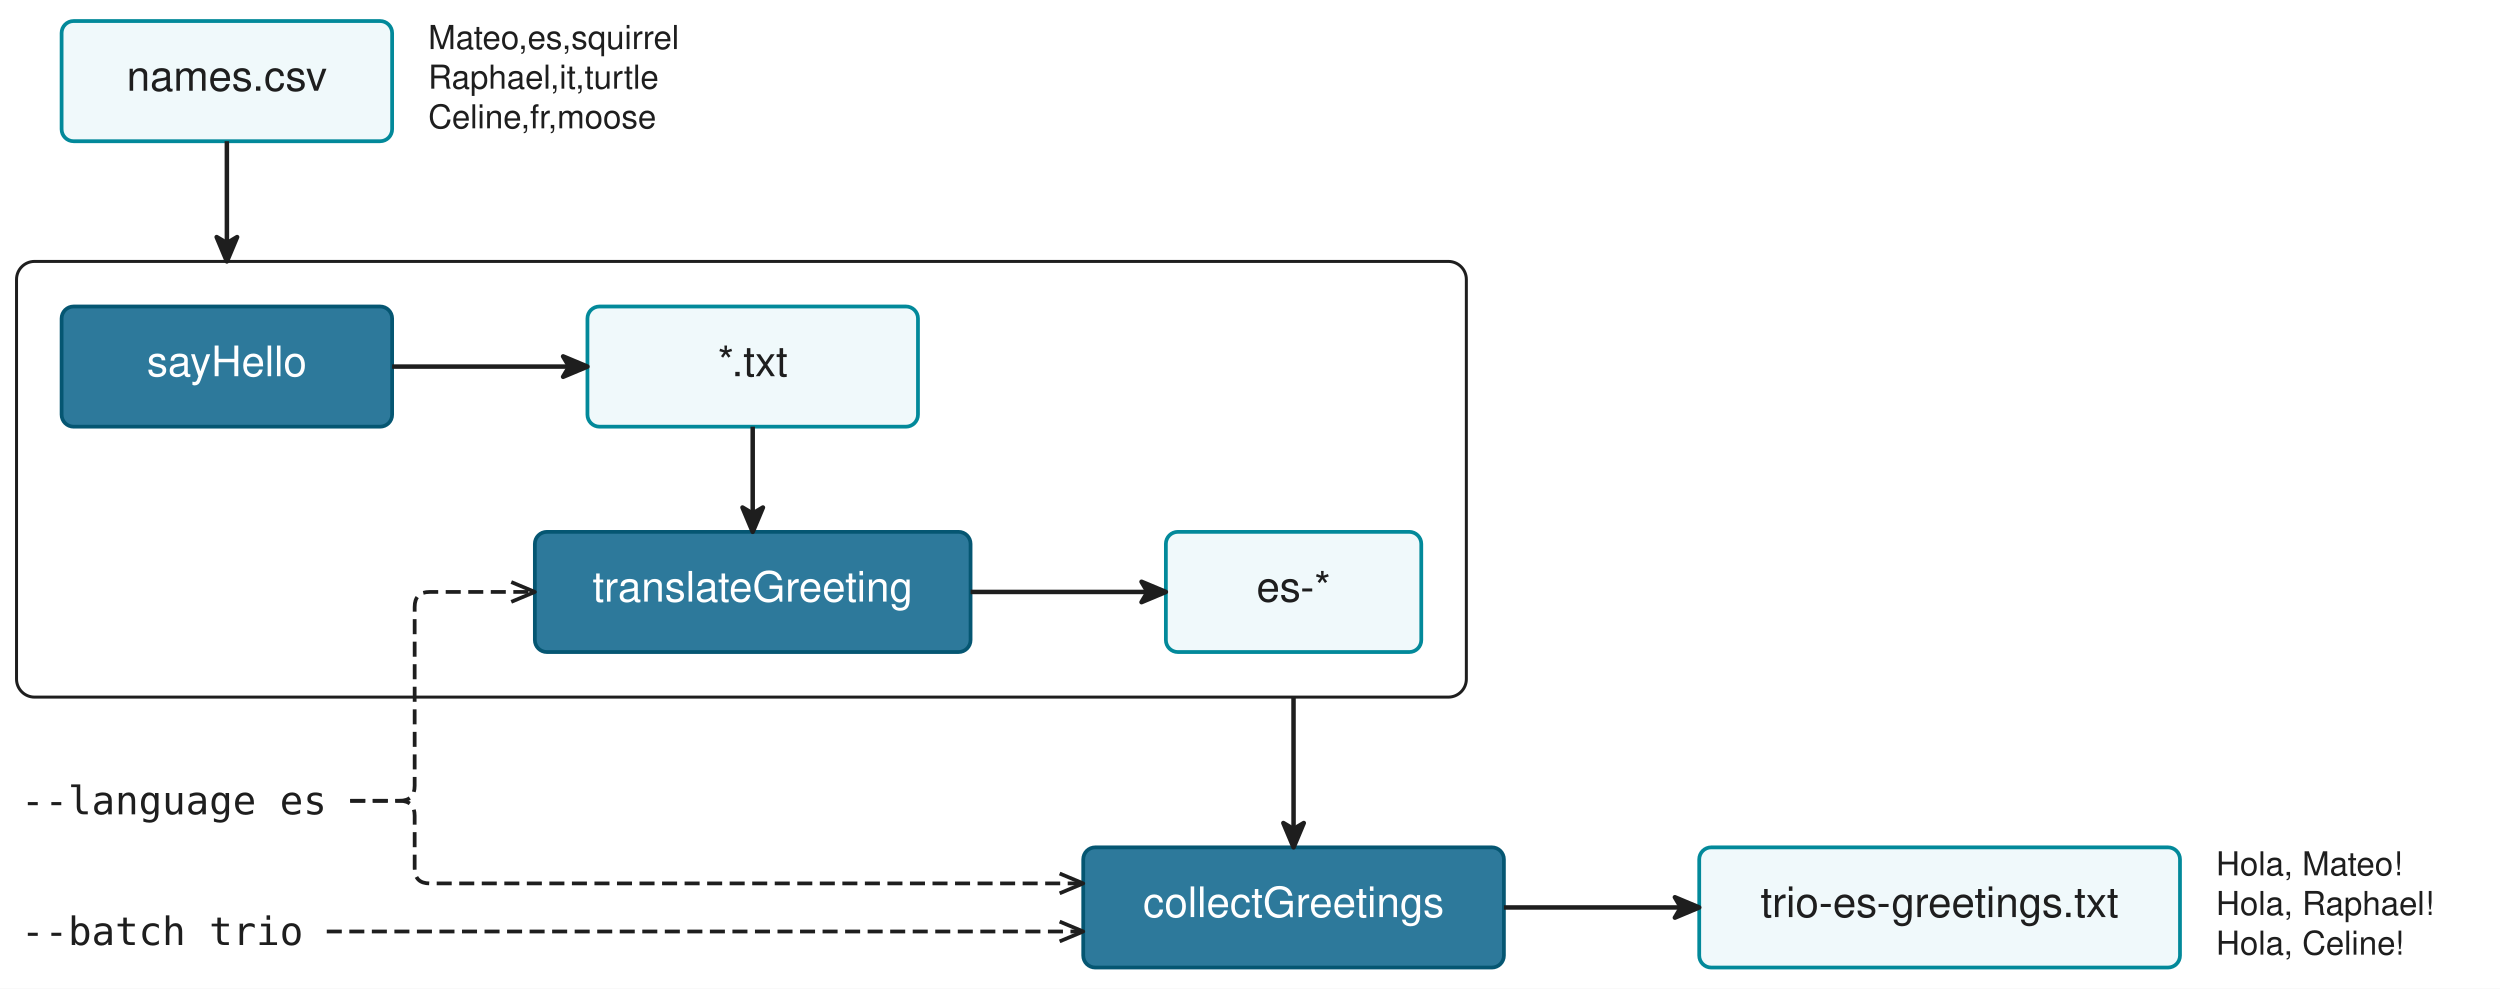
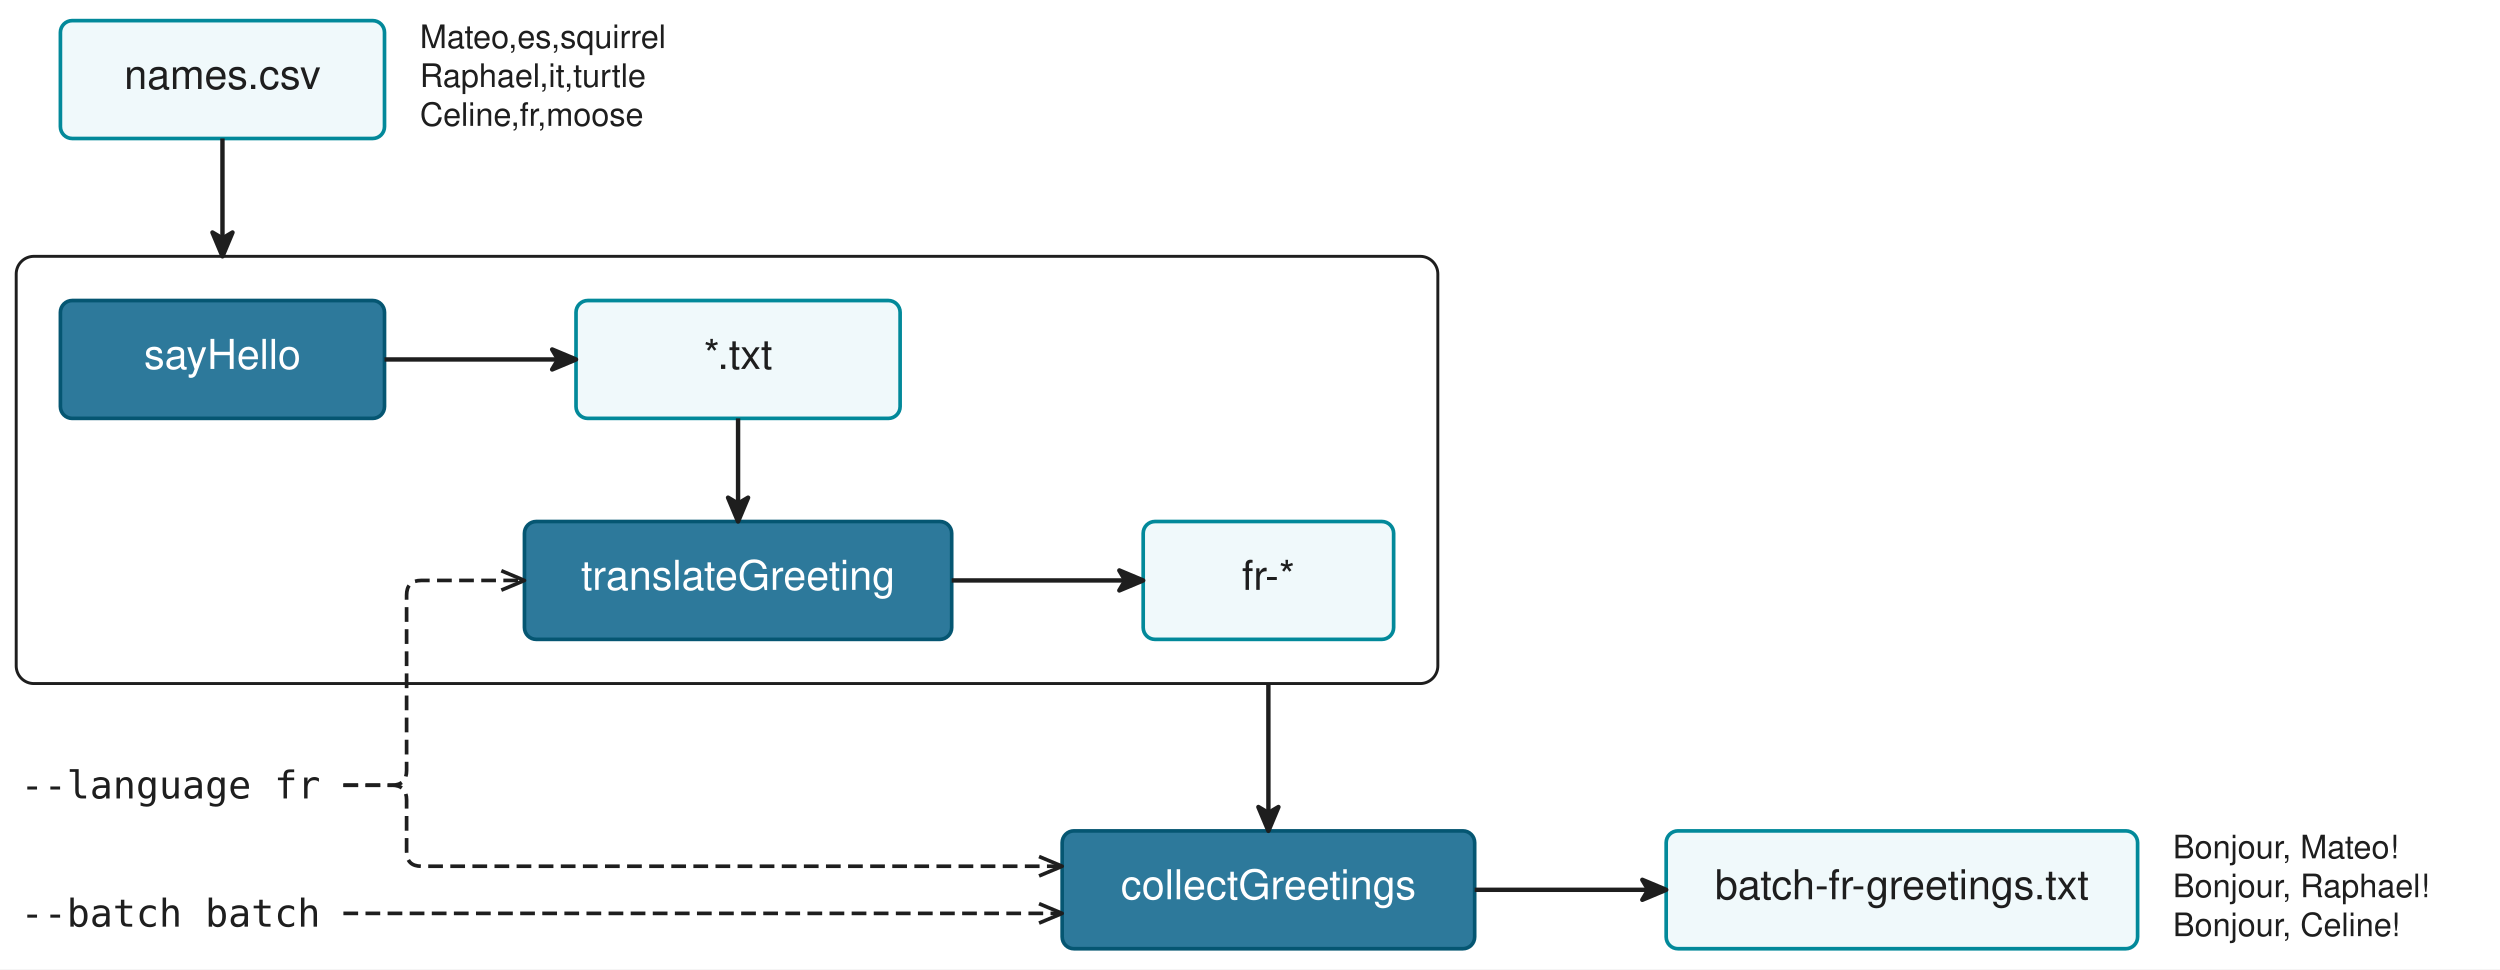
- <svg xmlns="http://www.w3.org/2000/svg" version="1.1" width="1664px" height="658px" viewBox="-1 76 1664 658" content="&lt;mxfile&gt;&lt;diagram id=&quot;hello-collect-4-way&quot; name=&quot;hello-collect-4-way&quot;&gt;&lt;mxGraphModel dx=&quot;2145&quot; dy=&quot;840&quot; grid=&quot;1&quot; gridSize=&quot;10&quot; guides=&quot;1&quot; tooltips=&quot;1&quot; connect=&quot;1&quot; arrows=&quot;1&quot; fold=&quot;1&quot; page=&quot;0&quot; pageScale=&quot;1&quot; pageWidth=&quot;1600&quot; pageHeight=&quot;1000&quot; background=&quot;#ffffff&quot; math=&quot;0&quot; shadow=&quot;0&quot;&gt;&lt;root&gt;&lt;mxCell id=&quot;0&quot; /&gt;&lt;mxCell id=&quot;1&quot; parent=&quot;0&quot; /&gt;&lt;mxCell id=&quot;frame7&quot; parent=&quot;1&quot; style=&quot;rounded=1;absoluteArcSize=1;arcSize=24;whiteSpace=nowrap;html=0;fillColor=none;strokeColor=#1e1e1e;container=1;collapsible=0;recursiveResize=0;strokeWidth=2;&quot; value=&quot;&quot; vertex=&quot;1&quot;&gt;&lt;mxGeometry height=&quot;290&quot; width=&quot;965&quot; x=&quot;10&quot; y=&quot;250&quot; as=&quot;geometry&quot; /&gt;&lt;/mxCell&gt;&lt;mxCell id=&quot;box3&quot; parent=&quot;frame7&quot; style=&quot;rounded=1;absoluteArcSize=1;arcSize=16;whiteSpace=nowrap;html=0;fontFamily=Helvetica;fontSize=28;fillColor=#2d799b;strokeColor=#055672;fontColor=#ffffff;strokeWidth=2.5;&quot; value=&quot;sayHello&quot; vertex=&quot;1&quot;&gt;&lt;mxGeometry height=&quot;80&quot; width=&quot;220&quot; x=&quot;30&quot; y=&quot;30&quot; as=&quot;geometry&quot; /&gt;&lt;/mxCell&gt;&lt;mxCell id=&quot;box4&quot; parent=&quot;frame7&quot; style=&quot;rounded=1;absoluteArcSize=1;arcSize=16;whiteSpace=nowrap;html=0;fontFamily=Helvetica;fontSize=28;fillColor=#f0f9fb;strokeColor=#02899a;fontColor=#1e1e1e;strokeWidth=2.5;&quot; value=&quot;*.txt&quot; vertex=&quot;1&quot;&gt;&lt;mxGeometry height=&quot;80&quot; width=&quot;220&quot; x=&quot;380&quot; y=&quot;30&quot; as=&quot;geometry&quot; /&gt;&lt;/mxCell&gt;&lt;mxCell id=&quot;box5&quot; parent=&quot;frame7&quot; style=&quot;rounded=1;absoluteArcSize=1;arcSize=16;whiteSpace=nowrap;html=0;fontFamily=Helvetica;fontSize=28;fillColor=#2d799b;strokeColor=#055672;fontColor=#ffffff;strokeWidth=2.5;&quot; value=&quot;translateGreeting&quot; vertex=&quot;1&quot;&gt;&lt;mxGeometry height=&quot;80&quot; width=&quot;290&quot; x=&quot;345&quot; y=&quot;180&quot; as=&quot;geometry&quot; /&gt;&lt;/mxCell&gt;&lt;mxCell id=&quot;box6&quot; parent=&quot;frame7&quot; style=&quot;rounded=1;absoluteArcSize=1;arcSize=16;whiteSpace=nowrap;html=0;fontFamily=Helvetica;fontSize=28;fillColor=#f0f9fb;strokeColor=#02899a;fontColor=#1e1e1e;strokeWidth=2.5;&quot; value=&quot;es-*&quot; vertex=&quot;1&quot;&gt;&lt;mxGeometry height=&quot;80&quot; width=&quot;170&quot; x=&quot;765&quot; y=&quot;180&quot; as=&quot;geometry&quot; /&gt;&lt;/mxCell&gt;&lt;mxCell id=&quot;edge17&quot; edge=&quot;1&quot; parent=&quot;frame7&quot; source=&quot;box4&quot; style=&quot;edgeStyle=none;html=0;endArrow=classic;endFill=1;strokeColor=#1e1e1e;exitX=0.5;exitY=1;exitDx=0;exitDy=0;entryY=0;entryDy=0;entryDx=0;entryX=0.5;strokeWidth=3;endSize=12;&quot; target=&quot;box5&quot;&gt;&lt;mxGeometry relative=&quot;1&quot; as=&quot;geometry&quot; /&gt;&lt;/mxCell&gt;&lt;mxCell id=&quot;edge18&quot; edge=&quot;1&quot; parent=&quot;frame7&quot; source=&quot;box5&quot; style=&quot;edgeStyle=none;html=0;endArrow=classic;endFill=1;strokeColor=#1e1e1e;exitX=1;exitY=0.5;entryX=0;entryY=0.5;exitDx=0;exitDy=0;entryDx=0;entryDy=0;strokeWidth=3;endSize=12;&quot; target=&quot;box6&quot;&gt;&lt;mxGeometry relative=&quot;1&quot; as=&quot;geometry&quot; /&gt;&lt;/mxCell&gt;&lt;mxCell id=&quot;edge19&quot; edge=&quot;1&quot; parent=&quot;frame7&quot; source=&quot;box3&quot; style=&quot;edgeStyle=none;html=0;endArrow=classic;endFill=1;strokeColor=#1e1e1e;exitX=1;exitY=0.5;entryX=0;entryY=0.5;exitDx=0;exitDy=0;entryDx=0;entryDy=0;strokeWidth=3;endSize=12;&quot; target=&quot;box4&quot;&gt;&lt;mxGeometry relative=&quot;1&quot; as=&quot;geometry&quot; /&gt;&lt;/mxCell&gt;&lt;mxCell id=&quot;box8&quot; parent=&quot;1&quot; style=&quot;rounded=1;absoluteArcSize=1;arcSize=16;whiteSpace=nowrap;html=0;fontFamily=Helvetica;fontSize=28;fillColor=#2d799b;strokeColor=#055672;fontColor=#ffffff;strokeWidth=2.5;&quot; value=&quot;collectGreetings&quot; vertex=&quot;1&quot;&gt;&lt;mxGeometry height=&quot;80&quot; width=&quot;280&quot; x=&quot;720&quot; y=&quot;640&quot; as=&quot;geometry&quot; /&gt;&lt;/mxCell&gt;&lt;mxCell id=&quot;box9&quot; parent=&quot;1&quot; style=&quot;rounded=1;absoluteArcSize=1;arcSize=16;whiteSpace=nowrap;html=0;fontFamily=Helvetica;fontSize=28;fillColor=#f0f9fb;strokeColor=#02899a;fontColor=#1e1e1e;strokeWidth=2.5;&quot; value=&quot;trio-es-greetings.txt&quot; vertex=&quot;1&quot;&gt;&lt;mxGeometry height=&quot;80&quot; width=&quot;320&quot; x=&quot;1130&quot; y=&quot;640&quot; as=&quot;geometry&quot; /&gt;&lt;/mxCell&gt;&lt;mxCell id=&quot;box10&quot; parent=&quot;1&quot; style=&quot;rounded=1;absoluteArcSize=1;arcSize=16;whiteSpace=nowrap;html=0;fontFamily=Helvetica;fontSize=28;fillColor=#f0f9fb;strokeColor=#02899a;fontColor=#1e1e1e;strokeWidth=2.5;&quot; value=&quot;names.csv&quot; vertex=&quot;1&quot;&gt;&lt;mxGeometry height=&quot;80&quot; width=&quot;220&quot; x=&quot;40&quot; y=&quot;90&quot; as=&quot;geometry&quot; /&gt;&lt;/mxCell&gt;&lt;mxCell id=&quot;text12&quot; parent=&quot;1&quot; style=&quot;text;html=0;align=left;verticalAlign=middle;whiteSpace=nowrap;spacing=0;spacingLeft=4;fontFamily=Helvetica;fontSize=22;fontColor=#1e1e1e;&quot; value=&quot;Hola, Mateo!&amp;#10;Hola, Raphael!&amp;#10;Hola, Celine!&quot; vertex=&quot;1&quot;&gt;&lt;mxGeometry height=&quot;88&quot; width=&quot;183&quot; x=&quot;1470&quot; y=&quot;636&quot; as=&quot;geometry&quot; /&gt;&lt;/mxCell&gt;&lt;mxCell id=&quot;text13&quot; parent=&quot;1&quot; style=&quot;text;html=0;align=left;verticalAlign=middle;whiteSpace=nowrap;spacing=0;spacingLeft=4;fontFamily=Helvetica;fontSize=22;fontColor=#1e1e1e;&quot; value=&quot;Mateo,es,squirrel&amp;#10;Raphael,it,turtle&amp;#10;Celine,fr,moose&quot; vertex=&quot;1&quot;&gt;&lt;mxGeometry height=&quot;88&quot; width=&quot;220&quot; x=&quot;280&quot; y=&quot;86&quot; as=&quot;geometry&quot; /&gt;&lt;/mxCell&gt;&lt;mxCell id=&quot;text14&quot; parent=&quot;1&quot; style=&quot;text;html=0;align=left;verticalAlign=middle;whiteSpace=nowrap;spacing=0;spacingLeft=4;fontSize=26;fontFamily=Menlo;fontColor=#1e1e1e;&quot; value=&quot;--batch trio&quot; vertex=&quot;1&quot;&gt;&lt;mxGeometry height=&quot;38&quot; width=&quot;207.5&quot; x=&quot;9&quot; y=&quot;677&quot; as=&quot;geometry&quot; /&gt;&lt;/mxCell&gt;&lt;mxCell id=&quot;edge20&quot; edge=&quot;1&quot; parent=&quot;1&quot; source=&quot;frame7&quot; style=&quot;edgeStyle=none;html=0;endArrow=classic;endFill=1;strokeColor=#1e1e1e;exitY=1;exitDx=0;exitDy=0;entryY=0;entryDy=0;entryDx=0;exitX=0.881;entryX=0.5;strokeWidth=3;endSize=12;&quot; target=&quot;box8&quot;&gt;&lt;mxGeometry relative=&quot;1&quot; as=&quot;geometry&quot; /&gt;&lt;/mxCell&gt;&lt;mxCell id=&quot;edge21&quot; edge=&quot;1&quot; parent=&quot;1&quot; source=&quot;box10&quot; style=&quot;edgeStyle=none;html=0;endArrow=classic;endFill=1;strokeColor=#1e1e1e;exitY=1;exitDx=0;exitDy=0;entryY=0;entryDy=0;entryDx=0;exitX=0.5;entryX=0.145;strokeWidth=3;endSize=12;&quot; target=&quot;frame7&quot;&gt;&lt;mxGeometry relative=&quot;1&quot; as=&quot;geometry&quot; /&gt;&lt;/mxCell&gt;&lt;mxCell id=&quot;edge23&quot; edge=&quot;1&quot; parent=&quot;1&quot; source=&quot;text14&quot; style=&quot;edgeStyle=orthogonalEdgeStyle;rounded=1;arcSize=40;html=0;exitDx=0;exitDy=0;entryDx=0;entryDy=0;dashed=1;endArrow=open;endFill=0;exitX=1;exitY=0.5;entryX=0;entryY=0.7;strokeWidth=2.5;endSize=12;strokeColor=#1e1e1e;dashPattern=4 2;&quot; target=&quot;box8&quot;&gt;&lt;mxGeometry relative=&quot;1&quot; x=&quot;-0.187&quot; as=&quot;geometry&quot;&gt;&lt;mxPoint x=&quot;720&quot; y=&quot;696&quot; as=&quot;targetPoint&quot; /&gt;&lt;/mxGeometry&gt;&lt;/mxCell&gt;&lt;mxCell id=&quot;edge24&quot; edge=&quot;1&quot; parent=&quot;1&quot; source=&quot;box8&quot; style=&quot;edgeStyle=none;html=0;endArrow=classic;endFill=1;strokeColor=#1e1e1e;exitX=1;exitDx=0;exitDy=0;entryX=0;entryDx=0;entryDy=0;exitY=0.5;entryY=0.5;strokeWidth=3;endSize=12;&quot; target=&quot;box9&quot;&gt;&lt;mxGeometry relative=&quot;1&quot; as=&quot;geometry&quot; /&gt;&lt;/mxCell&gt;&lt;mxCell id=&quot;text16&quot; parent=&quot;1&quot; style=&quot;text;html=0;align=left;verticalAlign=middle;whiteSpace=nowrap;spacing=0;spacingLeft=4;fontSize=26;fontFamily=Menlo;fontColor=#1e1e1e;&quot; value=&quot;--language es&quot; vertex=&quot;1&quot;&gt;&lt;mxGeometry height=&quot;38&quot; width=&quot;223.1&quot; x=&quot;9&quot; y=&quot;590&quot; as=&quot;geometry&quot; /&gt;&lt;/mxCell&gt;&lt;mxCell id=&quot;edge25&quot; edge=&quot;1&quot; parent=&quot;1&quot; source=&quot;text16&quot; style=&quot;edgeStyle=orthogonalEdgeStyle;rounded=1;arcSize=40;html=0;exitDx=0;exitDy=0;entryDx=0;entryDy=0;dashed=1;endArrow=open;endFill=0;exitX=1;exitY=0.5;entryX=0;entryY=0.5;strokeWidth=2.5;endSize=12;strokeColor=#1e1e1e;dashPattern=4 2;&quot; target=&quot;box5&quot;&gt;&lt;mxGeometry relative=&quot;1&quot; x=&quot;-0.026&quot; as=&quot;geometry&quot;&gt;&lt;Array as=&quot;points&quot;&gt;&lt;mxPoint x=&quot;275&quot; y=&quot;609&quot; /&gt;&lt;mxPoint x=&quot;275&quot; y=&quot;470&quot; /&gt;&lt;/Array&gt;&lt;/mxGeometry&gt;&lt;/mxCell&gt;&lt;mxCell id=&quot;tl68wf-33q9DYIZZiuzW-2&quot; edge=&quot;1&quot; parent=&quot;1&quot; source=&quot;text16&quot; style=&quot;edgeStyle=orthogonalEdgeStyle;rounded=1;arcSize=40;html=0;entryDx=0;entryDy=0;exitDx=0;exitDy=0;dashed=1;endArrow=open;endFill=0;exitX=1;exitY=0.5;entryX=0;entryY=0.3;strokeWidth=2.5;endSize=12;strokeColor=#1e1e1e;dashPattern=4 2;&quot; target=&quot;box8&quot;&gt;&lt;mxGeometry relative=&quot;1&quot; x=&quot;-0.392&quot; as=&quot;geometry&quot;&gt;&lt;Array as=&quot;points&quot;&gt;&lt;mxPoint x=&quot;275&quot; y=&quot;609&quot; /&gt;&lt;mxPoint x=&quot;275&quot; y=&quot;664&quot; /&gt;&lt;/Array&gt;&lt;/mxGeometry&gt;&lt;/mxCell&gt;&lt;/root&gt;&lt;/mxGraphModel&gt;&lt;/diagram&gt;&lt;/mxfile&gt;">
+ <svg xmlns="http://www.w3.org/2000/svg" version="1.1" width="1697px" height="658px" viewBox="-1 76 1697 658" content="&lt;mxfile&gt;&lt;diagram id=&quot;hello-collect-4-way&quot; name=&quot;hello-collect-4-way&quot;&gt;&lt;mxGraphModel dx=&quot;2145&quot; dy=&quot;840&quot; grid=&quot;1&quot; gridSize=&quot;10&quot; guides=&quot;1&quot; tooltips=&quot;1&quot; connect=&quot;1&quot; arrows=&quot;1&quot; fold=&quot;1&quot; page=&quot;0&quot; pageScale=&quot;1&quot; pageWidth=&quot;1600&quot; pageHeight=&quot;1000&quot; background=&quot;#ffffff&quot; math=&quot;0&quot; shadow=&quot;0&quot;&gt;&lt;root&gt;&lt;mxCell id=&quot;0&quot; /&gt;&lt;mxCell id=&quot;1&quot; parent=&quot;0&quot; /&gt;&lt;mxCell id=&quot;frame7&quot; parent=&quot;1&quot; style=&quot;rounded=1;absoluteArcSize=1;arcSize=24;whiteSpace=nowrap;html=0;fillColor=none;strokeColor=#1e1e1e;container=1;collapsible=0;recursiveResize=0;strokeWidth=2;&quot; value=&quot;&quot; vertex=&quot;1&quot;&gt;&lt;mxGeometry height=&quot;290&quot; width=&quot;965&quot; x=&quot;10&quot; y=&quot;250&quot; as=&quot;geometry&quot; /&gt;&lt;/mxCell&gt;&lt;mxCell id=&quot;box3&quot; parent=&quot;frame7&quot; style=&quot;rounded=1;absoluteArcSize=1;arcSize=16;whiteSpace=nowrap;html=0;fontFamily=Helvetica;fontSize=28;fillColor=#2d799b;strokeColor=#055672;fontColor=#ffffff;strokeWidth=2.5;&quot; value=&quot;sayHello&quot; vertex=&quot;1&quot;&gt;&lt;mxGeometry height=&quot;80&quot; width=&quot;220&quot; x=&quot;30&quot; y=&quot;30&quot; as=&quot;geometry&quot; /&gt;&lt;/mxCell&gt;&lt;mxCell id=&quot;box4&quot; parent=&quot;frame7&quot; style=&quot;rounded=1;absoluteArcSize=1;arcSize=16;whiteSpace=nowrap;html=0;fontFamily=Helvetica;fontSize=28;fillColor=#f0f9fb;strokeColor=#02899a;fontColor=#1e1e1e;strokeWidth=2.5;&quot; value=&quot;*.txt&quot; vertex=&quot;1&quot;&gt;&lt;mxGeometry height=&quot;80&quot; width=&quot;220&quot; x=&quot;380&quot; y=&quot;30&quot; as=&quot;geometry&quot; /&gt;&lt;/mxCell&gt;&lt;mxCell id=&quot;box5&quot; parent=&quot;frame7&quot; style=&quot;rounded=1;absoluteArcSize=1;arcSize=16;whiteSpace=nowrap;html=0;fontFamily=Helvetica;fontSize=28;fillColor=#2d799b;strokeColor=#055672;fontColor=#ffffff;strokeWidth=2.5;&quot; value=&quot;translateGreeting&quot; vertex=&quot;1&quot;&gt;&lt;mxGeometry height=&quot;80&quot; width=&quot;290&quot; x=&quot;345&quot; y=&quot;180&quot; as=&quot;geometry&quot; /&gt;&lt;/mxCell&gt;&lt;mxCell id=&quot;box6&quot; parent=&quot;frame7&quot; style=&quot;rounded=1;absoluteArcSize=1;arcSize=16;whiteSpace=nowrap;html=0;fontFamily=Helvetica;fontSize=28;fillColor=#f0f9fb;strokeColor=#02899a;fontColor=#1e1e1e;strokeWidth=2.5;&quot; value=&quot;fr-*&quot; vertex=&quot;1&quot;&gt;&lt;mxGeometry height=&quot;80&quot; width=&quot;170&quot; x=&quot;765&quot; y=&quot;180&quot; as=&quot;geometry&quot; /&gt;&lt;/mxCell&gt;&lt;mxCell id=&quot;edge17&quot; edge=&quot;1&quot; parent=&quot;frame7&quot; source=&quot;box4&quot; style=&quot;edgeStyle=none;html=0;endArrow=classic;endFill=1;strokeColor=#1e1e1e;exitX=0.5;exitY=1;exitDx=0;exitDy=0;entryY=0;entryDy=0;entryDx=0;entryX=0.5;strokeWidth=3;endSize=12;&quot; target=&quot;box5&quot;&gt;&lt;mxGeometry relative=&quot;1&quot; as=&quot;geometry&quot; /&gt;&lt;/mxCell&gt;&lt;mxCell id=&quot;edge18&quot; edge=&quot;1&quot; parent=&quot;frame7&quot; source=&quot;box5&quot; style=&quot;edgeStyle=none;html=0;endArrow=classic;endFill=1;strokeColor=#1e1e1e;exitX=1;exitY=0.5;entryX=0;entryY=0.5;exitDx=0;exitDy=0;entryDx=0;entryDy=0;strokeWidth=3;endSize=12;&quot; target=&quot;box6&quot;&gt;&lt;mxGeometry relative=&quot;1&quot; as=&quot;geometry&quot; /&gt;&lt;/mxCell&gt;&lt;mxCell id=&quot;edge19&quot; edge=&quot;1&quot; parent=&quot;frame7&quot; source=&quot;box3&quot; style=&quot;edgeStyle=none;html=0;endArrow=classic;endFill=1;strokeColor=#1e1e1e;exitX=1;exitY=0.5;entryX=0;entryY=0.5;exitDx=0;exitDy=0;entryDx=0;entryDy=0;strokeWidth=3;endSize=12;&quot; target=&quot;box4&quot;&gt;&lt;mxGeometry relative=&quot;1&quot; as=&quot;geometry&quot; /&gt;&lt;/mxCell&gt;&lt;mxCell id=&quot;box8&quot; parent=&quot;1&quot; style=&quot;rounded=1;absoluteArcSize=1;arcSize=16;whiteSpace=nowrap;html=0;fontFamily=Helvetica;fontSize=28;fillColor=#2d799b;strokeColor=#055672;fontColor=#ffffff;strokeWidth=2.5;&quot; value=&quot;collectGreetings&quot; vertex=&quot;1&quot;&gt;&lt;mxGeometry height=&quot;80&quot; width=&quot;280&quot; x=&quot;720&quot; y=&quot;640&quot; as=&quot;geometry&quot; /&gt;&lt;/mxCell&gt;&lt;mxCell id=&quot;box9&quot; parent=&quot;1&quot; style=&quot;rounded=1;absoluteArcSize=1;arcSize=16;whiteSpace=nowrap;html=0;fontFamily=Helvetica;fontSize=28;fillColor=#f0f9fb;strokeColor=#02899a;fontColor=#1e1e1e;strokeWidth=2.5;&quot; value=&quot;batch-fr-greetings.txt&quot; vertex=&quot;1&quot;&gt;&lt;mxGeometry height=&quot;80&quot; width=&quot;320&quot; x=&quot;1130&quot; y=&quot;640&quot; as=&quot;geometry&quot; /&gt;&lt;/mxCell&gt;&lt;mxCell id=&quot;box10&quot; parent=&quot;1&quot; style=&quot;rounded=1;absoluteArcSize=1;arcSize=16;whiteSpace=nowrap;html=0;fontFamily=Helvetica;fontSize=28;fillColor=#f0f9fb;strokeColor=#02899a;fontColor=#1e1e1e;strokeWidth=2.5;&quot; value=&quot;names.csv&quot; vertex=&quot;1&quot;&gt;&lt;mxGeometry height=&quot;80&quot; width=&quot;220&quot; x=&quot;40&quot; y=&quot;90&quot; as=&quot;geometry&quot; /&gt;&lt;/mxCell&gt;&lt;mxCell id=&quot;text12&quot; parent=&quot;1&quot; style=&quot;text;html=0;align=left;verticalAlign=middle;whiteSpace=nowrap;spacing=0;spacingLeft=4;fontFamily=Helvetica;fontSize=22;fontColor=#1e1e1e;&quot; value=&quot;Bonjour, Mateo!&amp;#10;Bonjour, Raphael!&amp;#10;Bonjour, Celine!&quot; vertex=&quot;1&quot;&gt;&lt;mxGeometry height=&quot;88&quot; width=&quot;216&quot; x=&quot;1470&quot; y=&quot;636&quot; as=&quot;geometry&quot; /&gt;&lt;/mxCell&gt;&lt;mxCell id=&quot;text13&quot; parent=&quot;1&quot; style=&quot;text;html=0;align=left;verticalAlign=middle;whiteSpace=nowrap;spacing=0;spacingLeft=4;fontFamily=Helvetica;fontSize=22;fontColor=#1e1e1e;&quot; value=&quot;Mateo,es,squirrel&amp;#10;Raphael,it,turtle&amp;#10;Celine,fr,moose&quot; vertex=&quot;1&quot;&gt;&lt;mxGeometry height=&quot;88&quot; width=&quot;220&quot; x=&quot;280&quot; y=&quot;86&quot; as=&quot;geometry&quot; /&gt;&lt;/mxCell&gt;&lt;mxCell id=&quot;text14&quot; parent=&quot;1&quot; style=&quot;text;html=0;align=left;verticalAlign=middle;whiteSpace=nowrap;spacing=0;spacingLeft=4;fontSize=26;fontFamily=Menlo;fontColor=#1e1e1e;&quot; value=&quot;--batch batch&quot; vertex=&quot;1&quot;&gt;&lt;mxGeometry height=&quot;38&quot; width=&quot;223.1&quot; x=&quot;9&quot; y=&quot;677&quot; as=&quot;geometry&quot; /&gt;&lt;/mxCell&gt;&lt;mxCell id=&quot;edge20&quot; edge=&quot;1&quot; parent=&quot;1&quot; source=&quot;frame7&quot; style=&quot;edgeStyle=none;html=0;endArrow=classic;endFill=1;strokeColor=#1e1e1e;exitY=1;exitDx=0;exitDy=0;entryY=0;entryDy=0;entryDx=0;exitX=0.881;entryX=0.5;strokeWidth=3;endSize=12;&quot; target=&quot;box8&quot;&gt;&lt;mxGeometry relative=&quot;1&quot; as=&quot;geometry&quot; /&gt;&lt;/mxCell&gt;&lt;mxCell id=&quot;edge21&quot; edge=&quot;1&quot; parent=&quot;1&quot; source=&quot;box10&quot; style=&quot;edgeStyle=none;html=0;endArrow=classic;endFill=1;strokeColor=#1e1e1e;exitY=1;exitDx=0;exitDy=0;entryY=0;entryDy=0;entryDx=0;exitX=0.5;entryX=0.145;strokeWidth=3;endSize=12;&quot; target=&quot;frame7&quot;&gt;&lt;mxGeometry relative=&quot;1&quot; as=&quot;geometry&quot; /&gt;&lt;/mxCell&gt;&lt;mxCell id=&quot;edge23&quot; edge=&quot;1&quot; parent=&quot;1&quot; source=&quot;text14&quot; style=&quot;edgeStyle=orthogonalEdgeStyle;rounded=1;arcSize=40;html=0;exitDx=0;exitDy=0;entryDx=0;entryDy=0;dashed=1;endArrow=open;endFill=0;exitX=1;exitY=0.5;entryX=0;entryY=0.7;strokeWidth=2.5;endSize=12;strokeColor=#1e1e1e;dashPattern=4 2;&quot; target=&quot;box8&quot;&gt;&lt;mxGeometry relative=&quot;1&quot; x=&quot;-0.187&quot; as=&quot;geometry&quot;&gt;&lt;mxPoint x=&quot;720&quot; y=&quot;696&quot; as=&quot;targetPoint&quot; /&gt;&lt;/mxGeometry&gt;&lt;/mxCell&gt;&lt;mxCell id=&quot;edge24&quot; edge=&quot;1&quot; parent=&quot;1&quot; source=&quot;box8&quot; style=&quot;edgeStyle=none;html=0;endArrow=classic;endFill=1;strokeColor=#1e1e1e;exitX=1;exitDx=0;exitDy=0;entryX=0;entryDx=0;entryDy=0;exitY=0.5;entryY=0.5;strokeWidth=3;endSize=12;&quot; target=&quot;box9&quot;&gt;&lt;mxGeometry relative=&quot;1&quot; as=&quot;geometry&quot; /&gt;&lt;/mxCell&gt;&lt;mxCell id=&quot;text16&quot; parent=&quot;1&quot; style=&quot;text;html=0;align=left;verticalAlign=middle;whiteSpace=nowrap;spacing=0;spacingLeft=4;fontSize=26;fontFamily=Menlo;fontColor=#1e1e1e;&quot; value=&quot;--language fr&quot; vertex=&quot;1&quot;&gt;&lt;mxGeometry height=&quot;38&quot; width=&quot;223.1&quot; x=&quot;9&quot; y=&quot;590&quot; as=&quot;geometry&quot; /&gt;&lt;/mxCell&gt;&lt;mxCell id=&quot;edge25&quot; edge=&quot;1&quot; parent=&quot;1&quot; source=&quot;text16&quot; style=&quot;edgeStyle=orthogonalEdgeStyle;rounded=1;arcSize=40;html=0;exitDx=0;exitDy=0;entryDx=0;entryDy=0;dashed=1;endArrow=open;endFill=0;exitX=1;exitY=0.5;entryX=0;entryY=0.5;strokeWidth=2.5;endSize=12;strokeColor=#1e1e1e;dashPattern=4 2;&quot; target=&quot;box5&quot;&gt;&lt;mxGeometry relative=&quot;1&quot; x=&quot;-0.026&quot; as=&quot;geometry&quot;&gt;&lt;Array as=&quot;points&quot;&gt;&lt;mxPoint x=&quot;275&quot; y=&quot;609&quot; /&gt;&lt;mxPoint x=&quot;275&quot; y=&quot;470&quot; /&gt;&lt;/Array&gt;&lt;/mxGeometry&gt;&lt;/mxCell&gt;&lt;mxCell id=&quot;tl68wf-33q9DYIZZiuzW-2&quot; edge=&quot;1&quot; parent=&quot;1&quot; source=&quot;text16&quot; style=&quot;edgeStyle=orthogonalEdgeStyle;rounded=1;arcSize=40;html=0;entryDx=0;entryDy=0;exitDx=0;exitDy=0;dashed=1;endArrow=open;endFill=0;exitX=1;exitY=0.5;entryX=0;entryY=0.3;strokeWidth=2.5;endSize=12;strokeColor=#1e1e1e;dashPattern=4 2;&quot; target=&quot;box8&quot;&gt;&lt;mxGeometry relative=&quot;1&quot; x=&quot;-0.392&quot; as=&quot;geometry&quot;&gt;&lt;Array as=&quot;points&quot;&gt;&lt;mxPoint x=&quot;275&quot; y=&quot;609&quot; /&gt;&lt;mxPoint x=&quot;275&quot; y=&quot;664&quot; /&gt;&lt;/Array&gt;&lt;/mxGeometry&gt;&lt;/mxCell&gt;&lt;/root&gt;&lt;/mxGraphModel&gt;&lt;/diagram&gt;&lt;/mxfile&gt;">
  <g>
-     <rect x="-1" y="76" width="1664" height="658" fill="#ffffff" />
+     <rect x="-1" y="76" width="1697" height="658" fill="#ffffff" />
    <rect x="10" y="250" width="965" height="290" rx="12" fill="none" stroke="#1e1e1e" stroke-width="2" />
    <rect x="720" y="640" width="280" height="80" rx="8" fill="#2d799b" stroke="#055672" stroke-width="2.5" />
    <text x="860" y="680" font-family="Helvetica, Arial, sans-serif" font-size="28px" fill="#ffffff" text-anchor="middle" dominant-baseline="central" xml:space="preserve">collectGreetings</text>
    <rect x="1130" y="640" width="320" height="80" rx="8" fill="#f0f9fb" stroke="#02899a" stroke-width="2.5" />
-     <text x="1290" y="680" font-family="Helvetica, Arial, sans-serif" font-size="28px" fill="#1e1e1e" text-anchor="middle" dominant-baseline="central" xml:space="preserve">trio-es-greetings.txt</text>
+     <text x="1290" y="680" font-family="Helvetica, Arial, sans-serif" font-size="28px" fill="#1e1e1e" text-anchor="middle" dominant-baseline="central" xml:space="preserve">batch-fr-greetings.txt</text>
    <rect x="40" y="90" width="220" height="80" rx="8" fill="#f0f9fb" stroke="#02899a" stroke-width="2.5" />
    <text x="150" y="130" font-family="Helvetica, Arial, sans-serif" font-size="28px" fill="#1e1e1e" text-anchor="middle" dominant-baseline="central" xml:space="preserve">names.csv</text>
-     <text x="1474" y="653.6" font-family="Helvetica, Arial, sans-serif" font-size="22px" fill="#1e1e1e" text-anchor="start" dominant-baseline="central" xml:space="preserve">Hola, Mateo!</text>
-     <text x="1474" y="680" font-family="Helvetica, Arial, sans-serif" font-size="22px" fill="#1e1e1e" text-anchor="start" dominant-baseline="central" xml:space="preserve">Hola, Raphael!</text>
-     <text x="1474" y="706.4" font-family="Helvetica, Arial, sans-serif" font-size="22px" fill="#1e1e1e" text-anchor="start" dominant-baseline="central" xml:space="preserve">Hola, Celine!</text>
+     <text x="1474" y="653.6" font-family="Helvetica, Arial, sans-serif" font-size="22px" fill="#1e1e1e" text-anchor="start" dominant-baseline="central" xml:space="preserve">Bonjour, Mateo!</text>
+     <text x="1474" y="680" font-family="Helvetica, Arial, sans-serif" font-size="22px" fill="#1e1e1e" text-anchor="start" dominant-baseline="central" xml:space="preserve">Bonjour, Raphael!</text>
+     <text x="1474" y="706.4" font-family="Helvetica, Arial, sans-serif" font-size="22px" fill="#1e1e1e" text-anchor="start" dominant-baseline="central" xml:space="preserve">Bonjour, Celine!</text>
    <text x="284" y="103.6" font-family="Helvetica, Arial, sans-serif" font-size="22px" fill="#1e1e1e" text-anchor="start" dominant-baseline="central" xml:space="preserve">Mateo,es,squirrel</text>
    <text x="284" y="130" font-family="Helvetica, Arial, sans-serif" font-size="22px" fill="#1e1e1e" text-anchor="start" dominant-baseline="central" xml:space="preserve">Raphael,it,turtle</text>
    <text x="284" y="156.4" font-family="Helvetica, Arial, sans-serif" font-size="22px" fill="#1e1e1e" text-anchor="start" dominant-baseline="central" xml:space="preserve">Celine,fr,moose</text>
-     <text x="13" y="696" font-family="Menlo, Consolas, monospace" font-size="26px" fill="#1e1e1e" text-anchor="start" dominant-baseline="central" xml:space="preserve">--batch trio</text>
-     <text x="13" y="609" font-family="Menlo, Consolas, monospace" font-size="26px" fill="#1e1e1e" text-anchor="start" dominant-baseline="central" xml:space="preserve">--language es</text>
+     <text x="13" y="696" font-family="Menlo, Consolas, monospace" font-size="26px" fill="#1e1e1e" text-anchor="start" dominant-baseline="central" xml:space="preserve">--batch batch</text>
+     <text x="13" y="609" font-family="Menlo, Consolas, monospace" font-size="26px" fill="#1e1e1e" text-anchor="start" dominant-baseline="central" xml:space="preserve">--language fr</text>
    <rect x="40" y="280" width="220" height="80" rx="8" fill="#2d799b" stroke="#055672" stroke-width="2.5" />
    <text x="150" y="320" font-family="Helvetica, Arial, sans-serif" font-size="28px" fill="#ffffff" text-anchor="middle" dominant-baseline="central" xml:space="preserve">sayHello</text>
    <rect x="390" y="280" width="220" height="80" rx="8" fill="#f0f9fb" stroke="#02899a" stroke-width="2.5" />
    <text x="500" y="320" font-family="Helvetica, Arial, sans-serif" font-size="28px" fill="#1e1e1e" text-anchor="middle" dominant-baseline="central" xml:space="preserve">*.txt</text>
    <rect x="355" y="430" width="290" height="80" rx="8" fill="#2d799b" stroke="#055672" stroke-width="2.5" />
    <text x="500" y="470" font-family="Helvetica, Arial, sans-serif" font-size="28px" fill="#ffffff" text-anchor="middle" dominant-baseline="central" xml:space="preserve">translateGreeting</text>
    <rect x="775" y="430" width="170" height="80" rx="8" fill="#f0f9fb" stroke="#02899a" stroke-width="2.5" />
-     <text x="860" y="470" font-family="Helvetica, Arial, sans-serif" font-size="28px" fill="#1e1e1e" text-anchor="middle" dominant-baseline="central" xml:space="preserve">es-*</text>
+     <text x="860" y="470" font-family="Helvetica, Arial, sans-serif" font-size="28px" fill="#1e1e1e" text-anchor="middle" dominant-baseline="central" xml:space="preserve">fr-*</text>
    <path d="M500 360 L500 417.85" fill="none" stroke="#1e1e1e" stroke-width="3" />
    <path d="M500 430 L493.2 413.8 L500 417.85 L506.8 413.8 Z" fill="#1e1e1e" stroke="#1e1e1e" stroke-width="3" stroke-linejoin="round" />
    <path d="M645 470 L762.85 470" fill="none" stroke="#1e1e1e" stroke-width="3" />
    <path d="M775 470 L758.8 476.8 L762.85 470 L758.8 463.2 Z" fill="#1e1e1e" stroke="#1e1e1e" stroke-width="3" stroke-linejoin="round" />
    <path d="M260 320 L377.85 320" fill="none" stroke="#1e1e1e" stroke-width="3" />
    <path d="M390 320 L373.8 326.8 L377.85 320 L373.8 313.2 Z" fill="#1e1e1e" stroke="#1e1e1e" stroke-width="3" stroke-linejoin="round" />
    <path d="M859.97 540 L860 627.85" fill="none" stroke="#1e1e1e" stroke-width="3" />
    <path d="M860 640 L853.19 623.8 L860 627.85 L866.8 623.8 Z" fill="#1e1e1e" stroke="#1e1e1e" stroke-width="3" stroke-linejoin="round" />
    <path d="M150 170 L150.02 237.85" fill="none" stroke="#1e1e1e" stroke-width="3" />
    <path d="M150.02 250 L143.21 233.8 L150.02 237.85 L156.82 233.8 Z" fill="#1e1e1e" stroke="#1e1e1e" stroke-width="3" stroke-linejoin="round" />
-     <path d="M216.5 696 L718.75 696" fill="none" stroke="#1e1e1e" stroke-width="2.5" stroke-dasharray="10 5" />
+     <path d="M232.1 696 L718.75 696" fill="none" stroke="#1e1e1e" stroke-width="2.5" stroke-dasharray="10 5" />
    <path d="M704.3 702.59 L720 696 L704.3 689.41" fill="none" stroke="#1e1e1e" stroke-width="2.5" stroke-linejoin="round" />
    <path d="M1000 680 L1117.85 680" fill="none" stroke="#1e1e1e" stroke-width="3" />
    <path d="M1130 680 L1113.8 686.8 L1117.85 680 L1113.8 673.2 Z" fill="#1e1e1e" stroke="#1e1e1e" stroke-width="3" stroke-linejoin="round" />
    <path d="M232.1 609 L265 609 Q275 609 275 599 L275 480 Q275 470 285 470 L353.75 470" fill="none" stroke="#1e1e1e" stroke-width="2.5" stroke-dasharray="10 5" />
    <path d="M339.3 476.59 L355 470 L339.3 463.41" fill="none" stroke="#1e1e1e" stroke-width="2.5" stroke-linejoin="round" />
    <path d="M232.1 609 L265 609 Q275 609 275 619 L275 654 Q275 664 285 664 L718.75 664" fill="none" stroke="#1e1e1e" stroke-width="2.5" stroke-dasharray="10 5" />
    <path d="M704.3 670.59 L720 664 L704.3 657.41" fill="none" stroke="#1e1e1e" stroke-width="2.5" stroke-linejoin="round" />
  </g>
</svg>
